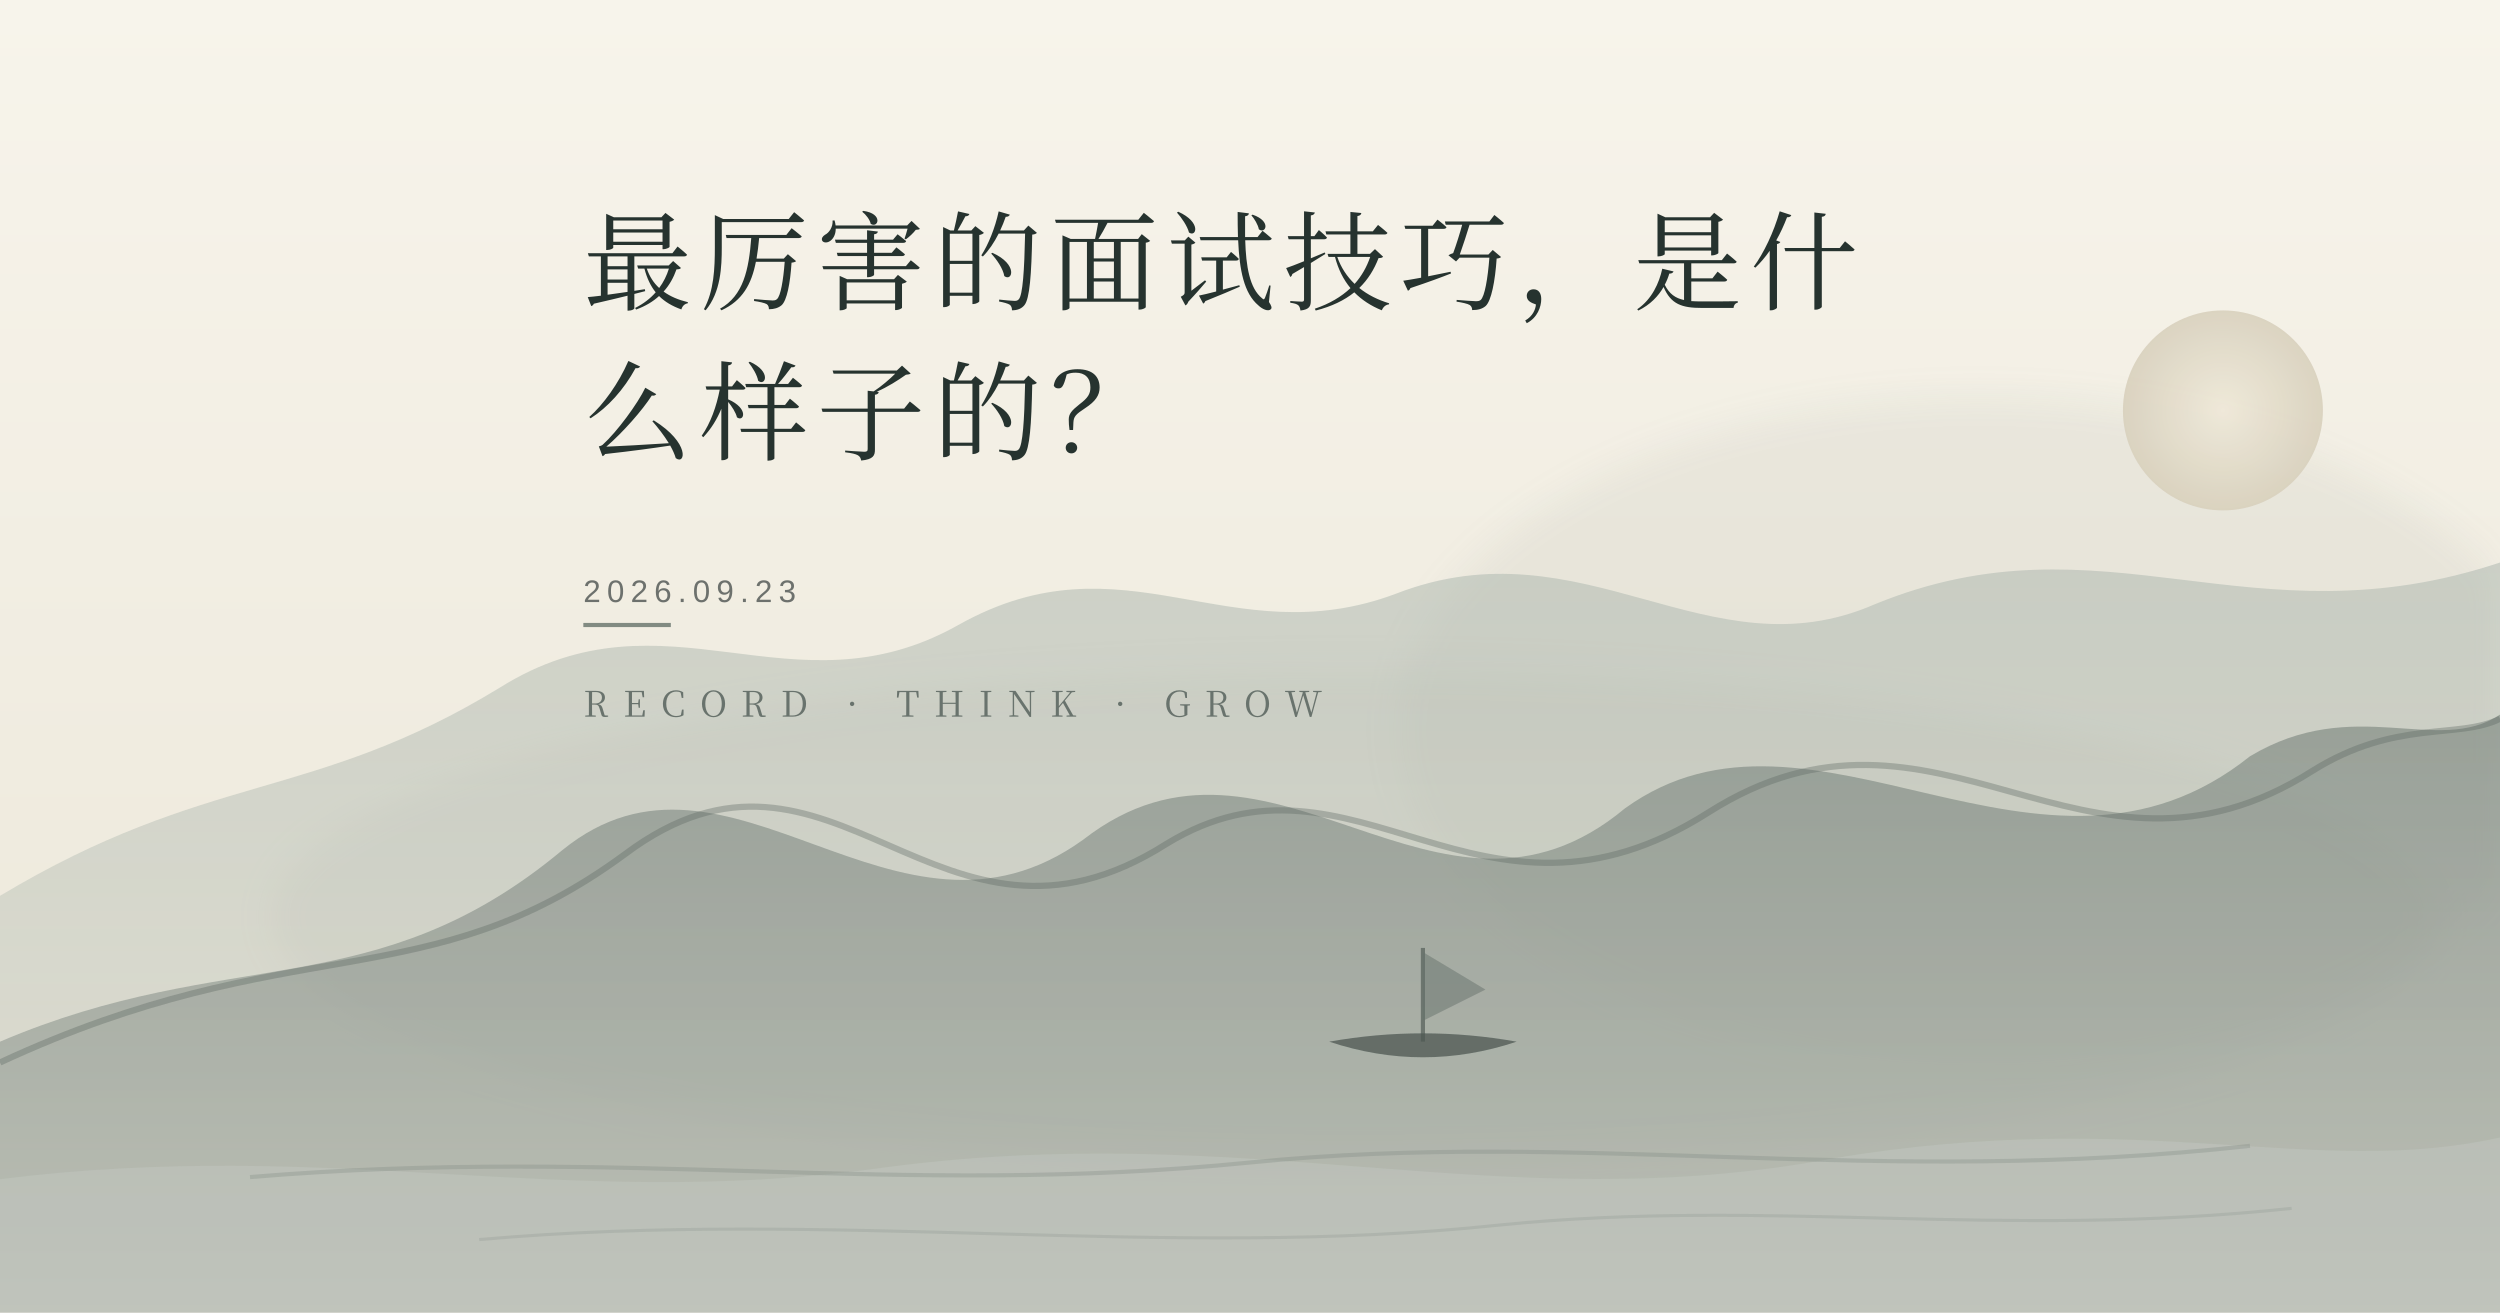
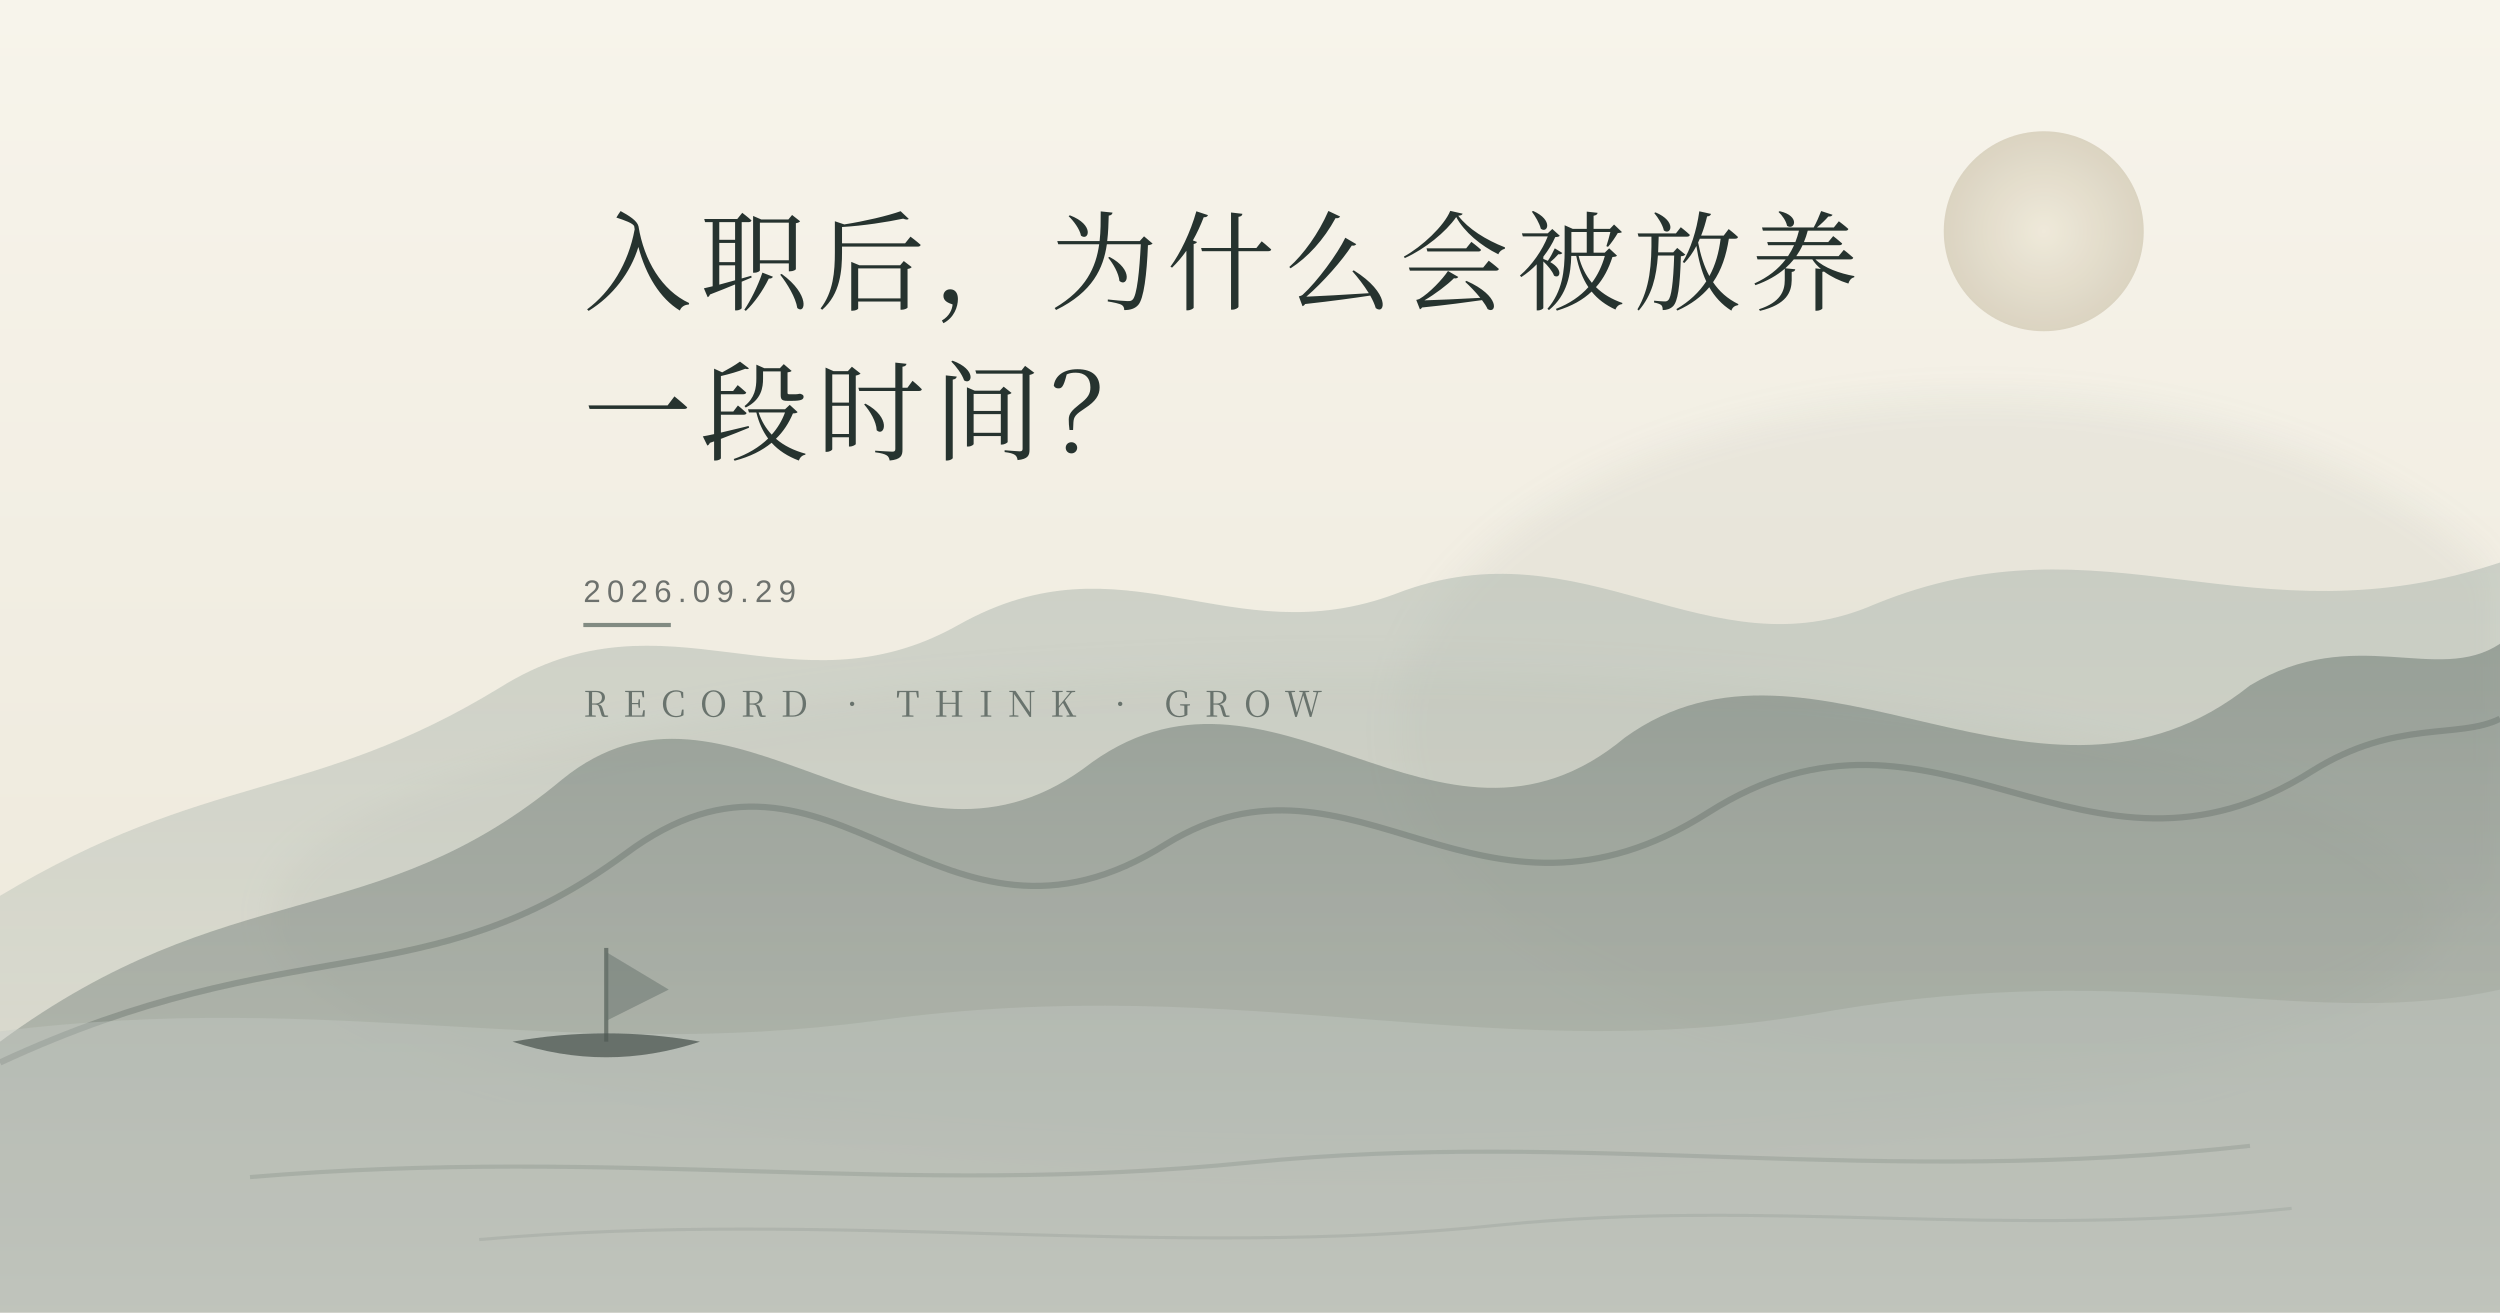
<svg xmlns="http://www.w3.org/2000/svg" width="1200" height="630" viewBox="0 0 1200 630">
  <defs>
    <linearGradient id="paper" x1="0" y1="0" x2="0" y2="1">
      <stop offset="0%" stop-color="#f7f4eb" />
      <stop offset="100%" stop-color="#ebe6d8" />
    </linearGradient>
    <linearGradient id="farMountain" x1="0" y1="0" x2="0" y2="1">
      <stop offset="0%" stop-color="#aeb8b0" />
      <stop offset="100%" stop-color="#d8d8cc" />
    </linearGradient>
    <linearGradient id="nearMountain" x1="0" y1="0" x2="0" y2="1">
      <stop offset="0%" stop-color="#69756f" />
      <stop offset="100%" stop-color="#9ba39b" />
    </linearGradient>
    <filter id="inkBlur">
      <feGaussianBlur stdDeviation="8" />
    </filter>
    <radialGradient id="moon">
      <stop offset="0%" stop-color="#eee8d8" />
      <stop offset="100%" stop-color="#d8d0bd" />
    </radialGradient>
    <style>

      .title {

        font-family:
          "Noto Serif CJK SC",
          "Source Han Serif SC",
          "Songti SC",
          "STSong",
          serif;

        font-size:
          52px;

        font-weight:
          500;

        letter-spacing:
          4px;

        fill:
          #26332f;
      }


      .subtitle {

        font-family:
          "Noto Serif CJK SC",
          "Source Han Serif SC",
          "Songti SC",
          "STSong",
          serif;

        font-size:
          17px;

        letter-spacing:
          7px;

        fill:
          #69736d;
      }


      .date {

        font-family:
          "Helvetica Neue",
          Arial,
          sans-serif;

        font-size:
          15px;

        letter-spacing:
          3px;

        fill:
          #6d716d;
      }

    </style>
  </defs>
  <rect x="0" y="0" width="1200" height="630" fill="url(#paper)" />
  <ellipse cx="650" cy="440" rx="520" ry="120" fill="#89958c" opacity="0.12" filter="url(#inkBlur)" />
  <ellipse cx="950" cy="350" rx="280" ry="160" fill="#738078" opacity="0.08" filter="url(#inkBlur)" />
-   <circle cx="1067" cy="197" r="48" fill="url(#moon)" opacity="0.9" />
+   <circle cx="981" cy="111" r="48" fill="url(#moon)" opacity="0.9" />
  <path d="       M0 430        C100 370         150 385         240 330        C320 280         380 345         460 300        C540 255         590 315         670 285        C760 250         820 325         900 290        C1010 245         1080 310         1200 270        L1200 630       L0 630       Z     " fill="url(#farMountain)" opacity="0.55" />
-   <path d="       M0 500        C110 453         180 483         270 408        C350 343         430 468         520 403        C610 333         690 463         780 388        C870 323         980 443         1080 363        C1130 333         1170 363         1200 343        L1200 630       L0 630       Z     " fill="url(#nearMountain)" opacity="0.52" />
+   <path d="       M0 500        C110 419         180 449         270 374        C350 309         430 434         520 369        C610 299         690 429         780 354        C870 289         980 409         1080 329        C1130 299         1170 329         1200 309        L1200 630       L0 630       Z     " fill="url(#nearMountain)" opacity="0.52" />
  <path d="       M0 510        C140 445         205 480         300 410        C400 335         450 475         560 405        C650 350         710 460         820 390        C930 320         1000 440         1110 370        C1150 345         1180 355         1200 345     " fill="none" stroke="#59645e" stroke-width="3" opacity="0.35" />
-   <path d="       M0 566        C160 546         270 581         420 561        C600 536         720 586         880 556        C1030 531         1110 566         1200 546        L1200 630       L0 630       Z     " fill="#c4cbc4" opacity="0.38" />
+   <path d="       M0 495        C160 475         270 510         420 490        C600 465         720 515         880 485        C1030 460         1110 495         1200 475        L1200 630       L0 630       Z     " fill="#c4cbc4" opacity="0.38" />
  <path d="       M120 565        C300 550         430 575         600 558        C760 542         900 570         1080 550     " fill="none" stroke="#77827b" stroke-width="2" opacity="0.28" />
  <path d="       M230 595        C400 580         560 605         720 588        C850 575         960 595         1100 580     " fill="none" stroke="#77827b" stroke-width="1.5" opacity="0.20" />
-   <text x="280" y="145" class="title">最厉害的面试技巧，是什</text>
-   <text x="280" y="217" class="title">么样子的？</text>
+   <text x="280" y="145" class="title">入职后，为什么会被放养</text>
+   <text x="280" y="217" class="title">一段时间？</text>
  <rect x="280" y="299" width="42" height="2" fill="#52615a" opacity="0.7" />
  <text x="280" y="344" class="subtitle">RECORD · THINK · GROW</text>
-   <text x="280" y="289" class="date">2026.09.23</text>
-   <path d="       M638 500        Q683 492         728 500        Q683 515         638 500        Z     " fill="#4d5752" opacity="0.75" />
-   <line x1="683" y1="500" x2="683" y2="455" stroke="#4d5752" stroke-width="2" opacity="0.65" />
-   <path d="       M683 457       L683 490       L713 475       Z     " fill="#66716b" opacity="0.5" />
+   <text x="280" y="289" class="date">2026.09.29</text>
+   <path d="       M246 500        Q291 492         336 500        Q291 515         246 500        Z     " fill="#4d5752" opacity="0.75" />
+   <line x1="291" y1="500" x2="291" y2="455" stroke="#4d5752" stroke-width="2" opacity="0.65" />
+   <path d="       M291 457       L291 490       L321 475       Z     " fill="#66716b" opacity="0.5" />
</svg>
